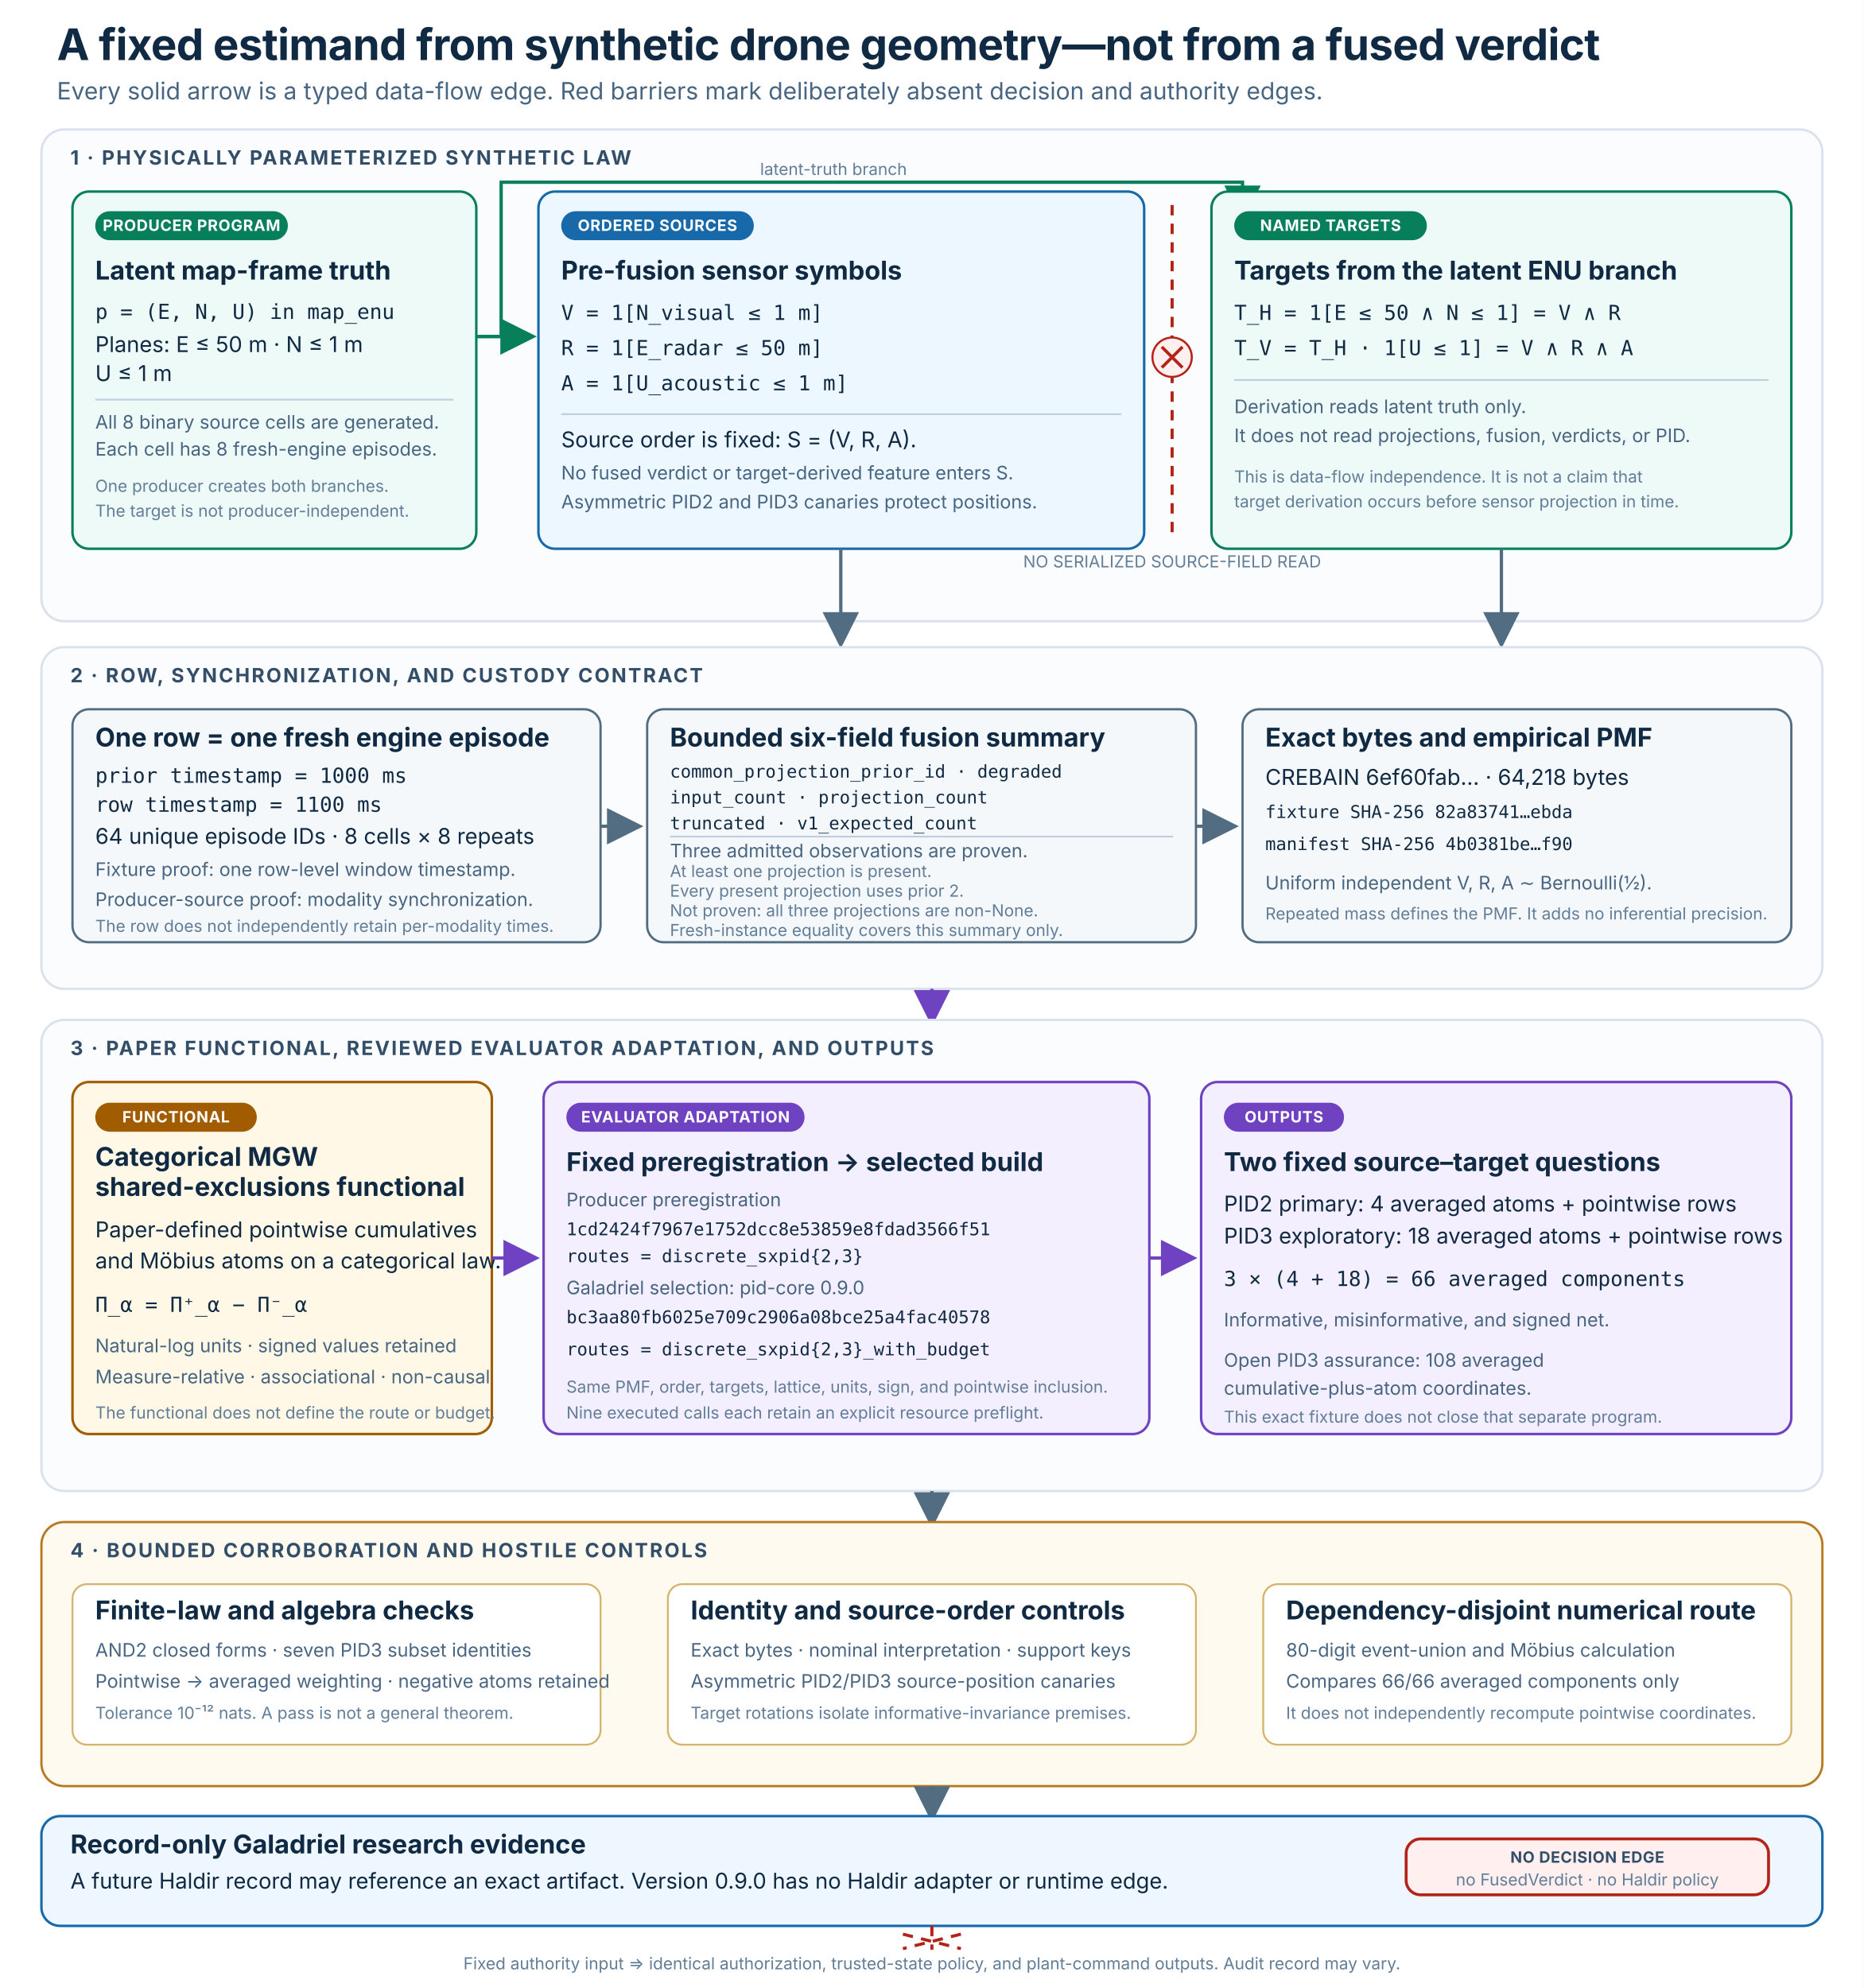
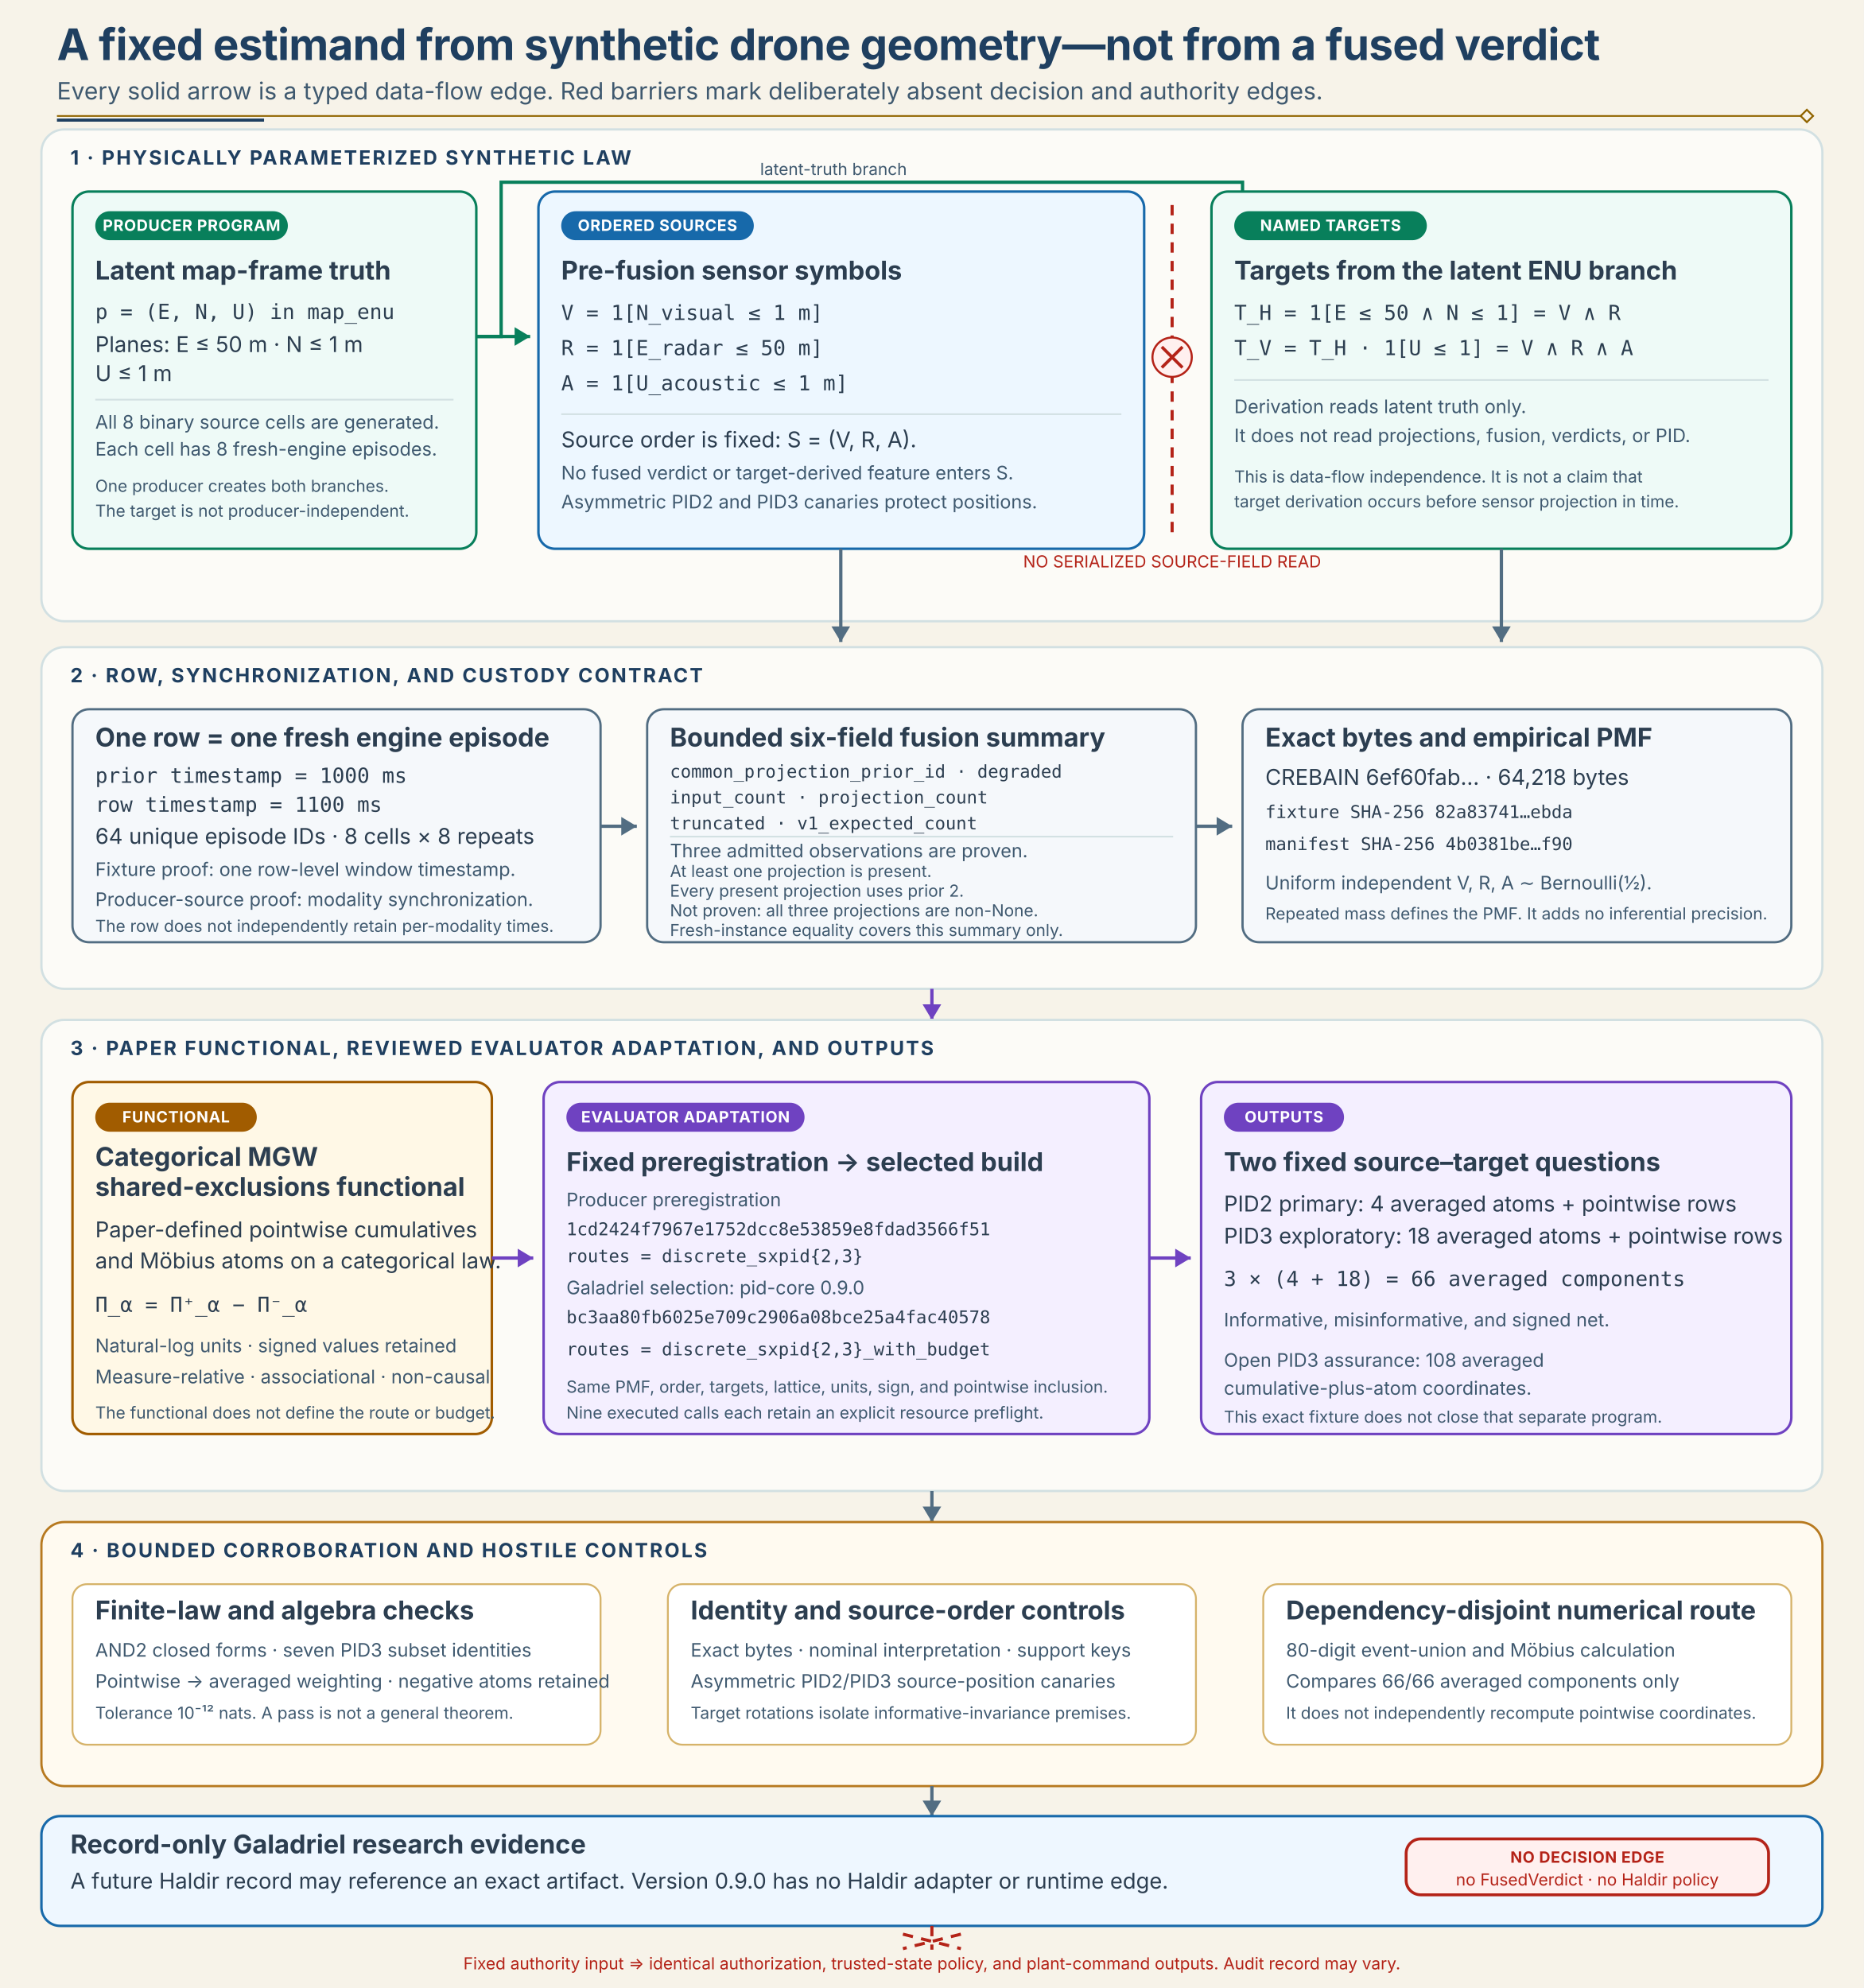
- <svg xmlns="http://www.w3.org/2000/svg" width="1800" height="1920" viewBox="0 0 1800 1920" role="img" aria-labelledby="title desc" xml:lang="en">
+ <svg xmlns="http://www.w3.org/2000/svg" width="1800" height="1920" viewBox="0 0 1800 1920" role="img" aria-labelledby="title desc" xml:lang="en" focusable="false">
  <defs>
    <style>
-       text { font-family: Inter, "IBM Plex Sans", Arial, Helvetica, sans-serif; fill: #102a43; }
-       .title { font-size: 42px; font-weight: 750; letter-spacing: -0.5px; }
-       .subtitle { font-size: 23px; fill: #486581; }
-       .section { font-size: 19px; font-weight: 750; letter-spacing: 1.7px; fill: #334e68; }
-       .node-title { font-size: 25px; font-weight: 750; }
-       .body { font-size: 21px; }
-       .small { font-size: 18px; fill: #486581; }
-       .tiny { font-size: 16px; fill: #627d98; }
-       .equation { font-family: "IBM Plex Mono", Menlo, Consolas, monospace; font-size: 20px; }
-       .mono-small { font-family: "IBM Plex Mono", Menlo, Consolas, monospace; font-size: 17px; }
-       .lane { fill: #fbfcfe; stroke: #d9e2ec; stroke-width: 2.2; }
+       text { font-family: "Source Sans 3", "Source Sans Pro", Inter, "IBM Plex Sans", Arial, Helvetica, sans-serif; }
+       .title { font-size: 42px; font-weight: 700; letter-spacing: -0.5px; fill: #1F3F60; }
+       .subtitle { font-size: 23px; fill: #3F596F; }
+       .section { font-size: 19px; font-weight: 700; letter-spacing: 1.7px; fill: #1F3F60; }
+       .node-title { font-size: 25px; font-weight: 700; fill: #2C3E50; }
+       .body { font-size: 21px; fill: #2C3E50; }
+       .small { font-size: 18px; fill: #3F596F; }
+       .tiny { font-size: 16px; fill: #3F596F; }
+       .equation { font-family: "IBM Plex Mono", Menlo, Consolas, monospace; font-size: 20px; fill: #2C3E50; }
+       .mono-small { font-family: "IBM Plex Mono", Menlo, Consolas, monospace; font-size: 17px; fill: #2C3E50; }
+       .lane { fill: #FCFBF7; stroke: #D2E0E2; stroke-width: 2.2; }
      .physical { fill: #edf7ff; stroke: #1769aa; stroke-width: 2.4; }
      .truth { fill: #eefaf7; stroke: #087f5b; stroke-width: 2.4; }
      .contract { fill: #f5f8fb; stroke: #526d82; stroke-width: 2.2; }
      .functional { fill: #fff8e6; stroke: #a15c00; stroke-width: 2.4; }
      .pid { fill: #f4efff; stroke: #6f42c1; stroke-width: 2.4; }
      .check { fill: #fffaf0; stroke: #b7791f; stroke-width: 2.2; }
      .advisory { fill: #eef7ff; stroke: #1769aa; stroke-width: 2.4; }
      .firewall { fill: #fff0ef; stroke: #b42318; stroke-width: 2.8; }
-       .arrow { fill: none; stroke: #526d82; stroke-width: 3.2; marker-end: url(#arrow); }
-       .arrow-green { fill: none; stroke: #087f5b; stroke-width: 3.2; marker-end: url(#arrow-green); }
-       .arrow-purple { fill: none; stroke: #6f42c1; stroke-width: 3.2; marker-end: url(#arrow-purple); }
-       .dashed { fill: none; stroke: #526d82; stroke-width: 2.7; stroke-dasharray: 9 7; marker-end: url(#arrow); }
+       .arrow { fill: none; stroke: #526d82; stroke-width: 3.2; }
+       .arrow-green { fill: none; stroke: #087f5b; stroke-width: 3.2; }
+       .arrow-purple { fill: none; stroke: #6f42c1; stroke-width: 3.2; }
+       .dashed { fill: none; stroke: #526d82; stroke-width: 2.7; stroke-dasharray: 9 7; }
+       .arrowhead { fill: #526d82; }
+       .arrowhead-green { fill: #087f5b; }
+       .arrowhead-purple { fill: #6f42c1; }
      .nonedge { fill: none; stroke: #b42318; stroke-width: 3; stroke-dasharray: 10 8; }
-       .divider { stroke: #bcccdc; stroke-width: 1.6; }
-       .badge { font-size: 15px; font-weight: 750; fill: #ffffff; letter-spacing: 0.5px; }
-       .badge-dark { font-size: 15px; font-weight: 750; fill: #334e68; letter-spacing: 0.4px; }
+       .divider { stroke: #D2E0E2; stroke-width: 1.6; }
+       .badge { font-size: 15px; font-weight: 700; fill: #ffffff; letter-spacing: 0.5px; }
+       .badge-dark { font-size: 15px; font-weight: 700; fill: #2C3E50; letter-spacing: 0.4px; }
+       .danger-text { fill: #B42318; }
+       .title-rule { stroke: #916400; stroke-width: 1.6; }
+       .title-rule-accent { stroke: #1F3F60; stroke-width: 3; }
+       .registration-diamond { fill: #F7F3E9; stroke: #916400; stroke-width: 1.8; }
    </style>
-     <marker id="arrow" markerWidth="11" markerHeight="11" refX="9" refY="5.5" orient="auto" markerUnits="strokeWidth">
-       <path d="M0,0 L11,5.5 L0,11 z" fill="#526d82" />
-     </marker>
-     <marker id="arrow-green" markerWidth="11" markerHeight="11" refX="9" refY="5.5" orient="auto" markerUnits="strokeWidth">
-       <path d="M0,0 L11,5.5 L0,11 z" fill="#087f5b" />
-     </marker>
-     <marker id="arrow-purple" markerWidth="11" markerHeight="11" refX="9" refY="5.5" orient="auto" markerUnits="strokeWidth">
-       <path d="M0,0 L11,5.5 L0,11 z" fill="#6f42c1" />
-     </marker>
  </defs>
-   <rect width="1800" height="1920" fill="#ffffff" />
+   <rect width="1800" height="1920" fill="#F7F3E9" />
  <text x="55" y="58" class="title">A fixed estimand from synthetic drone geometry—not from a fused verdict</text>
  <text x="55" y="96" class="subtitle">Every solid arrow is a typed data-flow edge. Red barriers mark deliberately absent decision and authority edges.</text>
+   <line x1="55" y1="112" x2="1745" y2="112" class="title-rule" aria-hidden="true" />
+   <line x1="55" y1="116" x2="255" y2="116" class="title-rule-accent" aria-hidden="true" />
+   <path d="M1745 106 L1751 112 L1745 118 L1739 112 Z" class="registration-diamond" aria-hidden="true" />
  <rect x="40" y="125" width="1720" height="475" rx="22" class="lane" />
  <text x="68" y="159" class="section">1 · PHYSICALLY PARAMETERIZED SYNTHETIC LAW</text>
  <rect x="70" y="185" width="390" height="345" rx="16" class="truth" />
  <rect x="92" y="204" width="186" height="28" rx="14" fill="#087f5b" />
  <text x="185" y="223" text-anchor="middle" class="badge">PRODUCER PROGRAM</text>
  <text x="92" y="270" class="node-title">Latent map-frame truth</text>
  <text x="92" y="308" class="equation">p = (E, N, U) in map_enu</text>
  <text x="92" y="340" class="body">Planes: E ≤ 50 m · N ≤ 1 m</text>
  <text x="92" y="368" class="body">U ≤ 1 m</text>
  <line x1="92" y1="386" x2="438" y2="386" class="divider" />
  <text x="92" y="414" class="small">All 8 binary source cells are generated.</text>
  <text x="92" y="440" class="small">Each cell has 8 fresh-engine episodes.</text>
  <text x="92" y="475" class="tiny">One producer creates both branches.</text>
  <text x="92" y="499" class="tiny">The target is not producer-independent.</text>
  <path d="M460 325 H512" class="arrow-green" />
+   <path d="M512 325 L497 316 L497 334 Z" class="arrowhead-green" aria-hidden="true" />
  <path d="M460 325 H484 V176 H1200 V208" class="arrow-green" />
+   <path d="M1200 208 L1191 193 L1209 193 Z" class="arrowhead-green" aria-hidden="true" />
  <text x="805" y="169" text-anchor="middle" class="tiny">latent-truth branch</text>
  <rect x="520" y="185" width="585" height="345" rx="16" class="physical" />
  <rect x="542" y="204" width="186" height="28" rx="14" fill="#1769aa" />
  <text x="635" y="223" text-anchor="middle" class="badge">ORDERED SOURCES</text>
  <text x="542" y="270" class="node-title">Pre-fusion sensor symbols</text>
  <text x="542" y="309" class="equation">V = 1[N_visual ≤ 1 m]</text>
  <text x="542" y="343" class="equation">R = 1[E_radar ≤ 50 m]</text>
  <text x="542" y="377" class="equation">A = 1[U_acoustic ≤ 1 m]</text>
  <line x1="542" y1="400" x2="1083" y2="400" class="divider" />
  <text x="542" y="432" class="body">Source order is fixed: S = (V, R, A).</text>
  <text x="542" y="463" class="small">No fused verdict or target-derived feature enters S.</text>
  <text x="542" y="491" class="small">Asymmetric PID2 and PID3 canaries protect positions.</text>
  <line x1="1132" y1="198" x2="1132" y2="518" class="nonedge" />
  <rect x="1113" y="326" width="38" height="38" rx="19" fill="#fff0ef" stroke="#b42318" stroke-width="2" />
  <path d="M1122 335 L1142 355 M1142 335 L1122 355" stroke="#b42318" stroke-width="3" />
-   <text x="1132" y="548" text-anchor="middle" class="tiny" fill="#b42318">NO SERIALIZED SOURCE-FIELD READ</text>
+   <text x="1132" y="548" text-anchor="middle" class="tiny danger-text">NO SERIALIZED SOURCE-FIELD READ</text>
  <rect x="1170" y="185" width="560" height="345" rx="16" class="truth" />
  <rect x="1192" y="204" width="186" height="28" rx="14" fill="#087f5b" />
  <text x="1285" y="223" text-anchor="middle" class="badge">NAMED TARGETS</text>
  <text x="1192" y="270" class="node-title">Targets from the latent ENU branch</text>
  <text x="1192" y="309" class="equation">T_H = 1[E ≤ 50 ∧ N ≤ 1] = V ∧ R</text>
  <text x="1192" y="343" class="equation">T_V = T_H · 1[U ≤ 1] = V ∧ R ∧ A</text>
  <line x1="1192" y1="367" x2="1708" y2="367" class="divider" />
  <text x="1192" y="399" class="small">Derivation reads latent truth only.</text>
  <text x="1192" y="427" class="small">It does not read projections, fusion, verdicts, or PID.</text>
  <text x="1192" y="466" class="tiny">This is data-flow independence. It is not a claim that</text>
  <text x="1192" y="490" class="tiny">target derivation occurs before sensor projection in time.</text>
  <path d="M812 530 V620" class="arrow" />
+   <path d="M812 620 L803 605 L821 605 Z" class="arrowhead" aria-hidden="true" />
  <path d="M1450 530 V620" class="arrow" />
+   <path d="M1450 620 L1441 605 L1459 605 Z" class="arrowhead" aria-hidden="true" />
  <rect x="40" y="625" width="1720" height="330" rx="22" class="lane" />
  <text x="68" y="659" class="section">2 · ROW, SYNCHRONIZATION, AND CUSTODY CONTRACT</text>
  <rect x="70" y="685" width="510" height="225" rx="16" class="contract" />
  <text x="92" y="721" class="node-title">One row = one fresh engine episode</text>
  <text x="92" y="756" class="equation">prior timestamp = 1000 ms</text>
  <text x="92" y="784" class="equation">row timestamp = 1100 ms</text>
  <text x="92" y="815" class="body">64 unique episode IDs · 8 cells × 8 repeats</text>
  <text x="92" y="846" class="small">Fixture proof: one row-level window timestamp.</text>
  <text x="92" y="875" class="small">Producer-source proof: modality synchronization.</text>
  <text x="92" y="900" class="tiny">The row does not independently retain per-modality times.</text>
  <path d="M580 798 H615" class="arrow" />
+   <path d="M615 798 L600 789 L600 807 Z" class="arrowhead" aria-hidden="true" />
  <rect x="625" y="685" width="530" height="225" rx="16" class="contract" />
  <text x="647" y="721" class="node-title">Bounded six-field fusion summary</text>
  <text x="647" y="751" class="mono-small">common_projection_prior_id · degraded</text>
  <text x="647" y="776" class="mono-small">input_count · projection_count</text>
  <text x="647" y="801" class="mono-small">truncated · v1_expected_count</text>
  <line x1="647" y1="808" x2="1133" y2="808" class="divider" />
  <text x="647" y="828" class="small">Three admitted observations are proven.</text>
  <text x="647" y="847" class="tiny">At least one projection is present.</text>
  <text x="647" y="866" class="tiny">Every present projection uses prior 2.</text>
  <text x="647" y="885" class="tiny">Not proven: all three projections are non-None.</text>
  <text x="647" y="904" class="tiny">Fresh-instance equality covers this summary only.</text>
  <path d="M1155 798 H1190" class="arrow" />
+   <path d="M1190 798 L1175 789 L1175 807 Z" class="arrowhead" aria-hidden="true" />
  <rect x="1200" y="685" width="530" height="225" rx="16" class="contract" />
  <text x="1222" y="721" class="node-title">Exact bytes and empirical PMF</text>
  <text x="1222" y="758" class="body">CREBAIN 6ef60fab… · 64,218 bytes</text>
  <text x="1222" y="790" class="mono-small">fixture SHA-256  82a83741…ebda</text>
  <text x="1222" y="821" class="mono-small">manifest SHA-256 4b0381be…f90</text>
  <text x="1222" y="859" class="small">Uniform independent V, R, A ∼ Bernoulli(½).</text>
  <text x="1222" y="888" class="tiny">Repeated mass defines the PMF. It adds no inferential precision.</text>
  <path d="M900 955 V985" class="arrow-purple" />
+   <path d="M900 985 L891 970 L909 970 Z" class="arrowhead-purple" aria-hidden="true" />
  <rect x="40" y="985" width="1720" height="455" rx="22" class="lane" />
  <text x="68" y="1019" class="section">3 · PAPER FUNCTIONAL, REVIEWED EVALUATOR ADAPTATION, AND OUTPUTS</text>
  <rect x="70" y="1045" width="405" height="340" rx="16" class="functional" />
  <rect x="92" y="1065" width="156" height="28" rx="14" fill="#a15c00" />
  <text x="170" y="1084" text-anchor="middle" class="badge">FUNCTIONAL</text>
  <text x="92" y="1126" class="node-title">Categorical MGW</text>
  <text x="92" y="1155" class="node-title">shared-exclusions functional</text>
  <text x="92" y="1195" class="body">Paper-defined pointwise cumulatives</text>
  <text x="92" y="1225" class="body">and Möbius atoms on a categorical law.</text>
  <text x="92" y="1267" class="equation">Π_α = Π⁺_α − Π⁻_α</text>
  <text x="92" y="1306" class="small">Natural-log units · signed values retained</text>
  <text x="92" y="1336" class="small">Measure-relative · associational · non-causal</text>
  <text x="92" y="1370" class="tiny">The functional does not define the route or budget.</text>
  <path d="M475 1215 H515" class="arrow-purple" />
+   <path d="M515 1215 L500 1206 L500 1224 Z" class="arrowhead-purple" aria-hidden="true" />
  <rect x="525" y="1045" width="585" height="340" rx="16" class="pid" />
  <rect x="547" y="1065" width="230" height="28" rx="14" fill="#6f42c1" />
  <text x="662" y="1084" text-anchor="middle" class="badge">EVALUATOR ADAPTATION</text>
  <text x="547" y="1131" class="node-title">Fixed preregistration → selected build</text>
  <text x="547" y="1165" class="small">Producer preregistration</text>
  <text x="547" y="1193" class="mono-small">1cd2424f7967e1752dcc8e53859e8fdad3566f51</text>
  <text x="547" y="1219" class="mono-small">routes = discrete_sxpid{2,3}</text>
  <text x="547" y="1250" class="small">Galadriel selection: pid-core 0.9.0</text>
  <text x="547" y="1278" class="mono-small">bc3aa80fb6025e709c2906a08bce25a4fac40578</text>
  <text x="547" y="1309" class="mono-small">routes = discrete_sxpid{2,3}_with_budget</text>
  <text x="547" y="1345" class="tiny">Same PMF, order, targets, lattice, units, sign, and pointwise inclusion.</text>
  <text x="547" y="1370" class="tiny">Nine executed calls each retain an explicit resource preflight.</text>
  <path d="M1110 1215 H1150" class="arrow-purple" />
+   <path d="M1150 1215 L1135 1206 L1135 1224 Z" class="arrowhead-purple" aria-hidden="true" />
  <rect x="1160" y="1045" width="570" height="340" rx="16" class="pid" />
  <rect x="1182" y="1065" width="116" height="28" rx="14" fill="#6f42c1" />
  <text x="1240" y="1084" text-anchor="middle" class="badge">OUTPUTS</text>
  <text x="1182" y="1131" class="node-title">Two fixed source–target questions</text>
  <text x="1182" y="1170" class="body">PID2 primary: 4 averaged atoms + pointwise rows</text>
  <text x="1182" y="1201" class="body">PID3 exploratory: 18 averaged atoms + pointwise rows</text>
  <text x="1182" y="1242" class="equation">3 × (4 + 18) = 66 averaged components</text>
  <text x="1182" y="1281" class="small">Informative, misinformative, and signed net.</text>
  <text x="1182" y="1320" class="small">Open PID3 assurance: 108 averaged</text>
  <text x="1182" y="1347" class="small">cumulative-plus-atom coordinates.</text>
  <text x="1182" y="1374" class="tiny">This exact fixture does not close that separate program.</text>
  <path d="M900 1440 V1470" class="arrow" />
+   <path d="M900 1470 L891 1455 L909 1455 Z" class="arrowhead" aria-hidden="true" />
  <rect x="40" y="1470" width="1720" height="255" rx="22" class="check" />
  <text x="68" y="1504" class="section">4 · BOUNDED CORROBORATION AND HOSTILE CONTROLS</text>
  <rect x="70" y="1530" width="510" height="155" rx="14" fill="#ffffff" stroke="#d6b36a" stroke-width="1.8" />
  <text x="92" y="1564" class="node-title">Finite-law and algebra checks</text>
  <text x="92" y="1600" class="small">AND2 closed forms · seven PID3 subset identities</text>
  <text x="92" y="1630" class="small">Pointwise → averaged weighting · negative atoms retained</text>
  <text x="92" y="1660" class="tiny">Tolerance 10⁻¹² nats. A pass is not a general theorem.</text>
  <rect x="645" y="1530" width="510" height="155" rx="14" fill="#ffffff" stroke="#d6b36a" stroke-width="1.8" />
  <text x="667" y="1564" class="node-title">Identity and source-order controls</text>
  <text x="667" y="1600" class="small">Exact bytes · nominal interpretation · support keys</text>
  <text x="667" y="1630" class="small">Asymmetric PID2/PID3 source-position canaries</text>
  <text x="667" y="1660" class="tiny">Target rotations isolate informative-invariance premises.</text>
  <rect x="1220" y="1530" width="510" height="155" rx="14" fill="#ffffff" stroke="#d6b36a" stroke-width="1.8" />
  <text x="1242" y="1564" class="node-title">Dependency-disjoint numerical route</text>
  <text x="1242" y="1600" class="small">80-digit event-union and Möbius calculation</text>
  <text x="1242" y="1630" class="small">Compares 66/66 averaged components only</text>
  <text x="1242" y="1660" class="tiny">It does not independently recompute pointwise coordinates.</text>
  <path d="M900 1725 V1754" class="arrow" />
+   <path d="M900 1754 L891 1739 L909 1739 Z" class="arrowhead" aria-hidden="true" />
  <rect x="40" y="1754" width="1720" height="106" rx="18" class="advisory" />
  <text x="68" y="1790" class="node-title">Record-only Galadriel research evidence</text>
  <text x="68" y="1824" class="body">A future Haldir record may reference an exact artifact. Version 0.9.0 has no Haldir adapter or runtime edge.</text>
  <rect x="1358" y="1776" width="350" height="54" rx="14" class="firewall" />
-   <text x="1533" y="1799" text-anchor="middle" class="badge-dark" fill="#b42318">NO DECISION EDGE</text>
-   <text x="1533" y="1821" text-anchor="middle" class="tiny" fill="#b42318">no FusedVerdict · no Haldir policy</text>
+   <text x="1533" y="1799" text-anchor="middle" class="badge-dark danger-text">NO DECISION EDGE</text>
+   <text x="1533" y="1821" text-anchor="middle" class="tiny danger-text">no FusedVerdict · no Haldir policy</text>
  <line x1="900" y1="1860" x2="900" y2="1883" class="nonedge" />
  <path d="M872 1868 L928 1882 M928 1868 L872 1882" class="nonedge" />
-   <text x="900" y="1902" text-anchor="middle" class="tiny" fill="#b42318">Fixed authority input ⇒ identical authorization, trusted-state policy, and plant-command outputs. Audit record may vary.</text>
+   <text x="900" y="1902" text-anchor="middle" class="tiny danger-text">Fixed authority input ⇒ identical authorization, trusted-state policy, and plant-command outputs. Audit record may vary.</text>
</svg>
